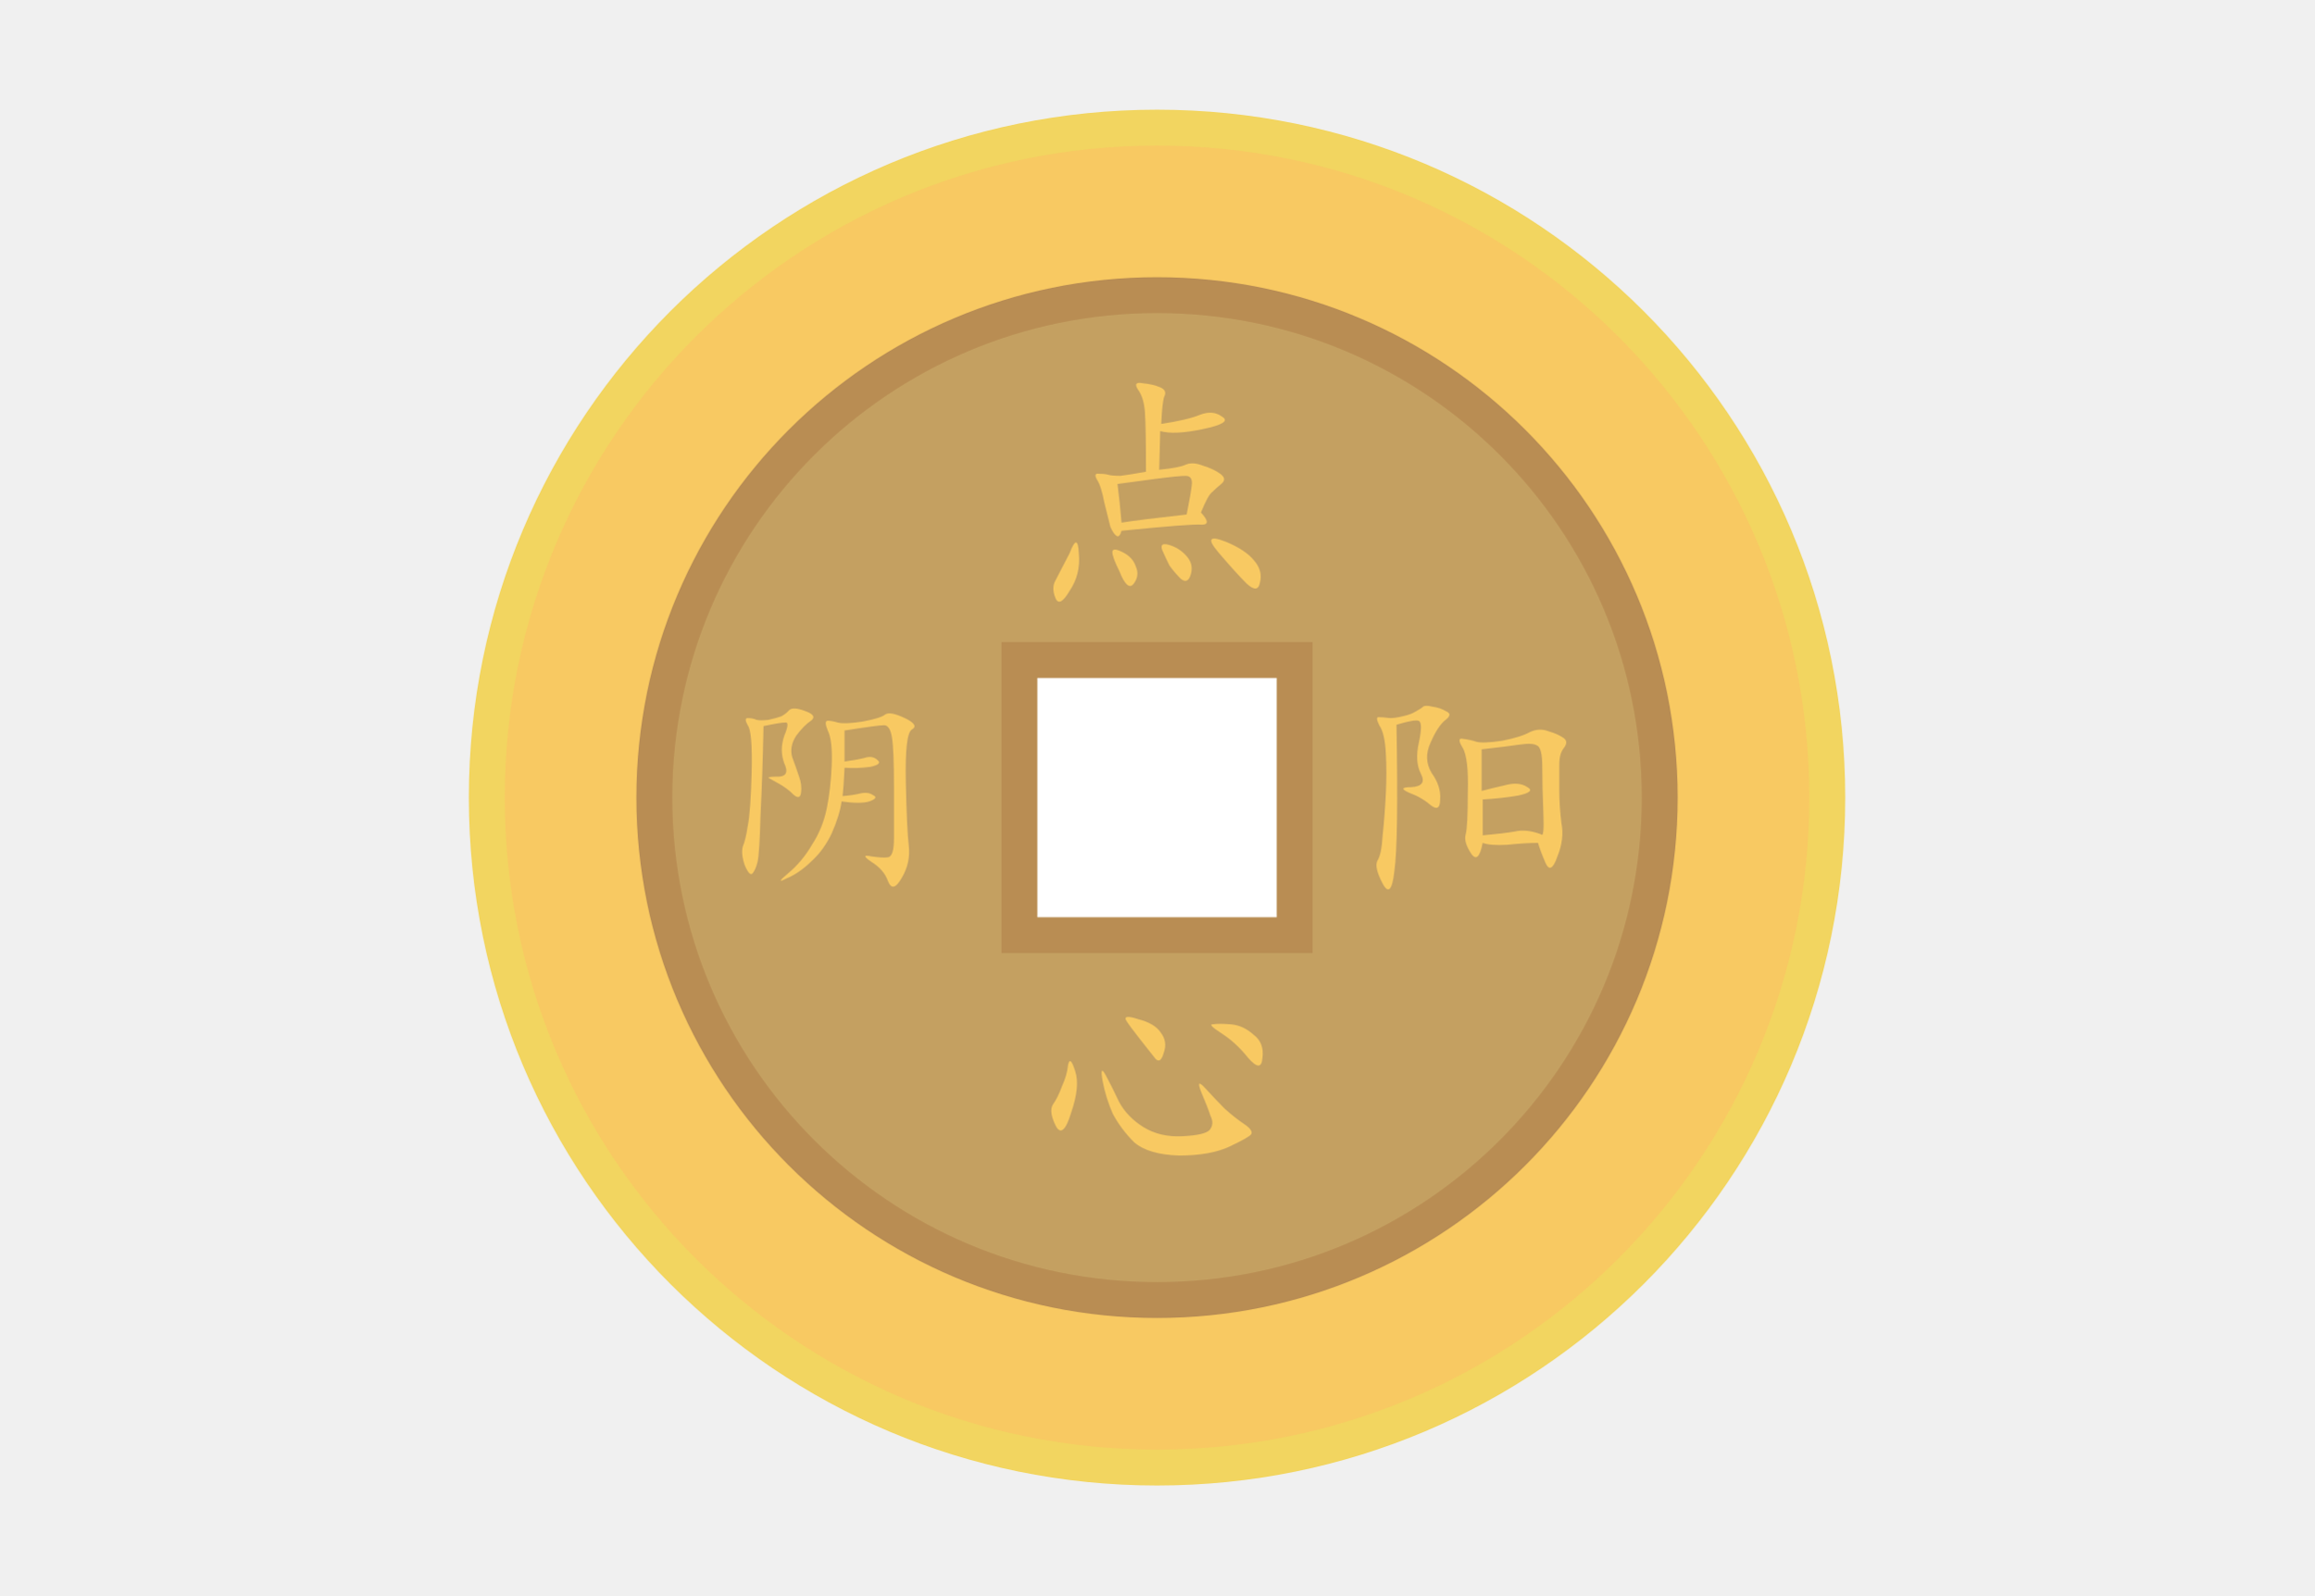
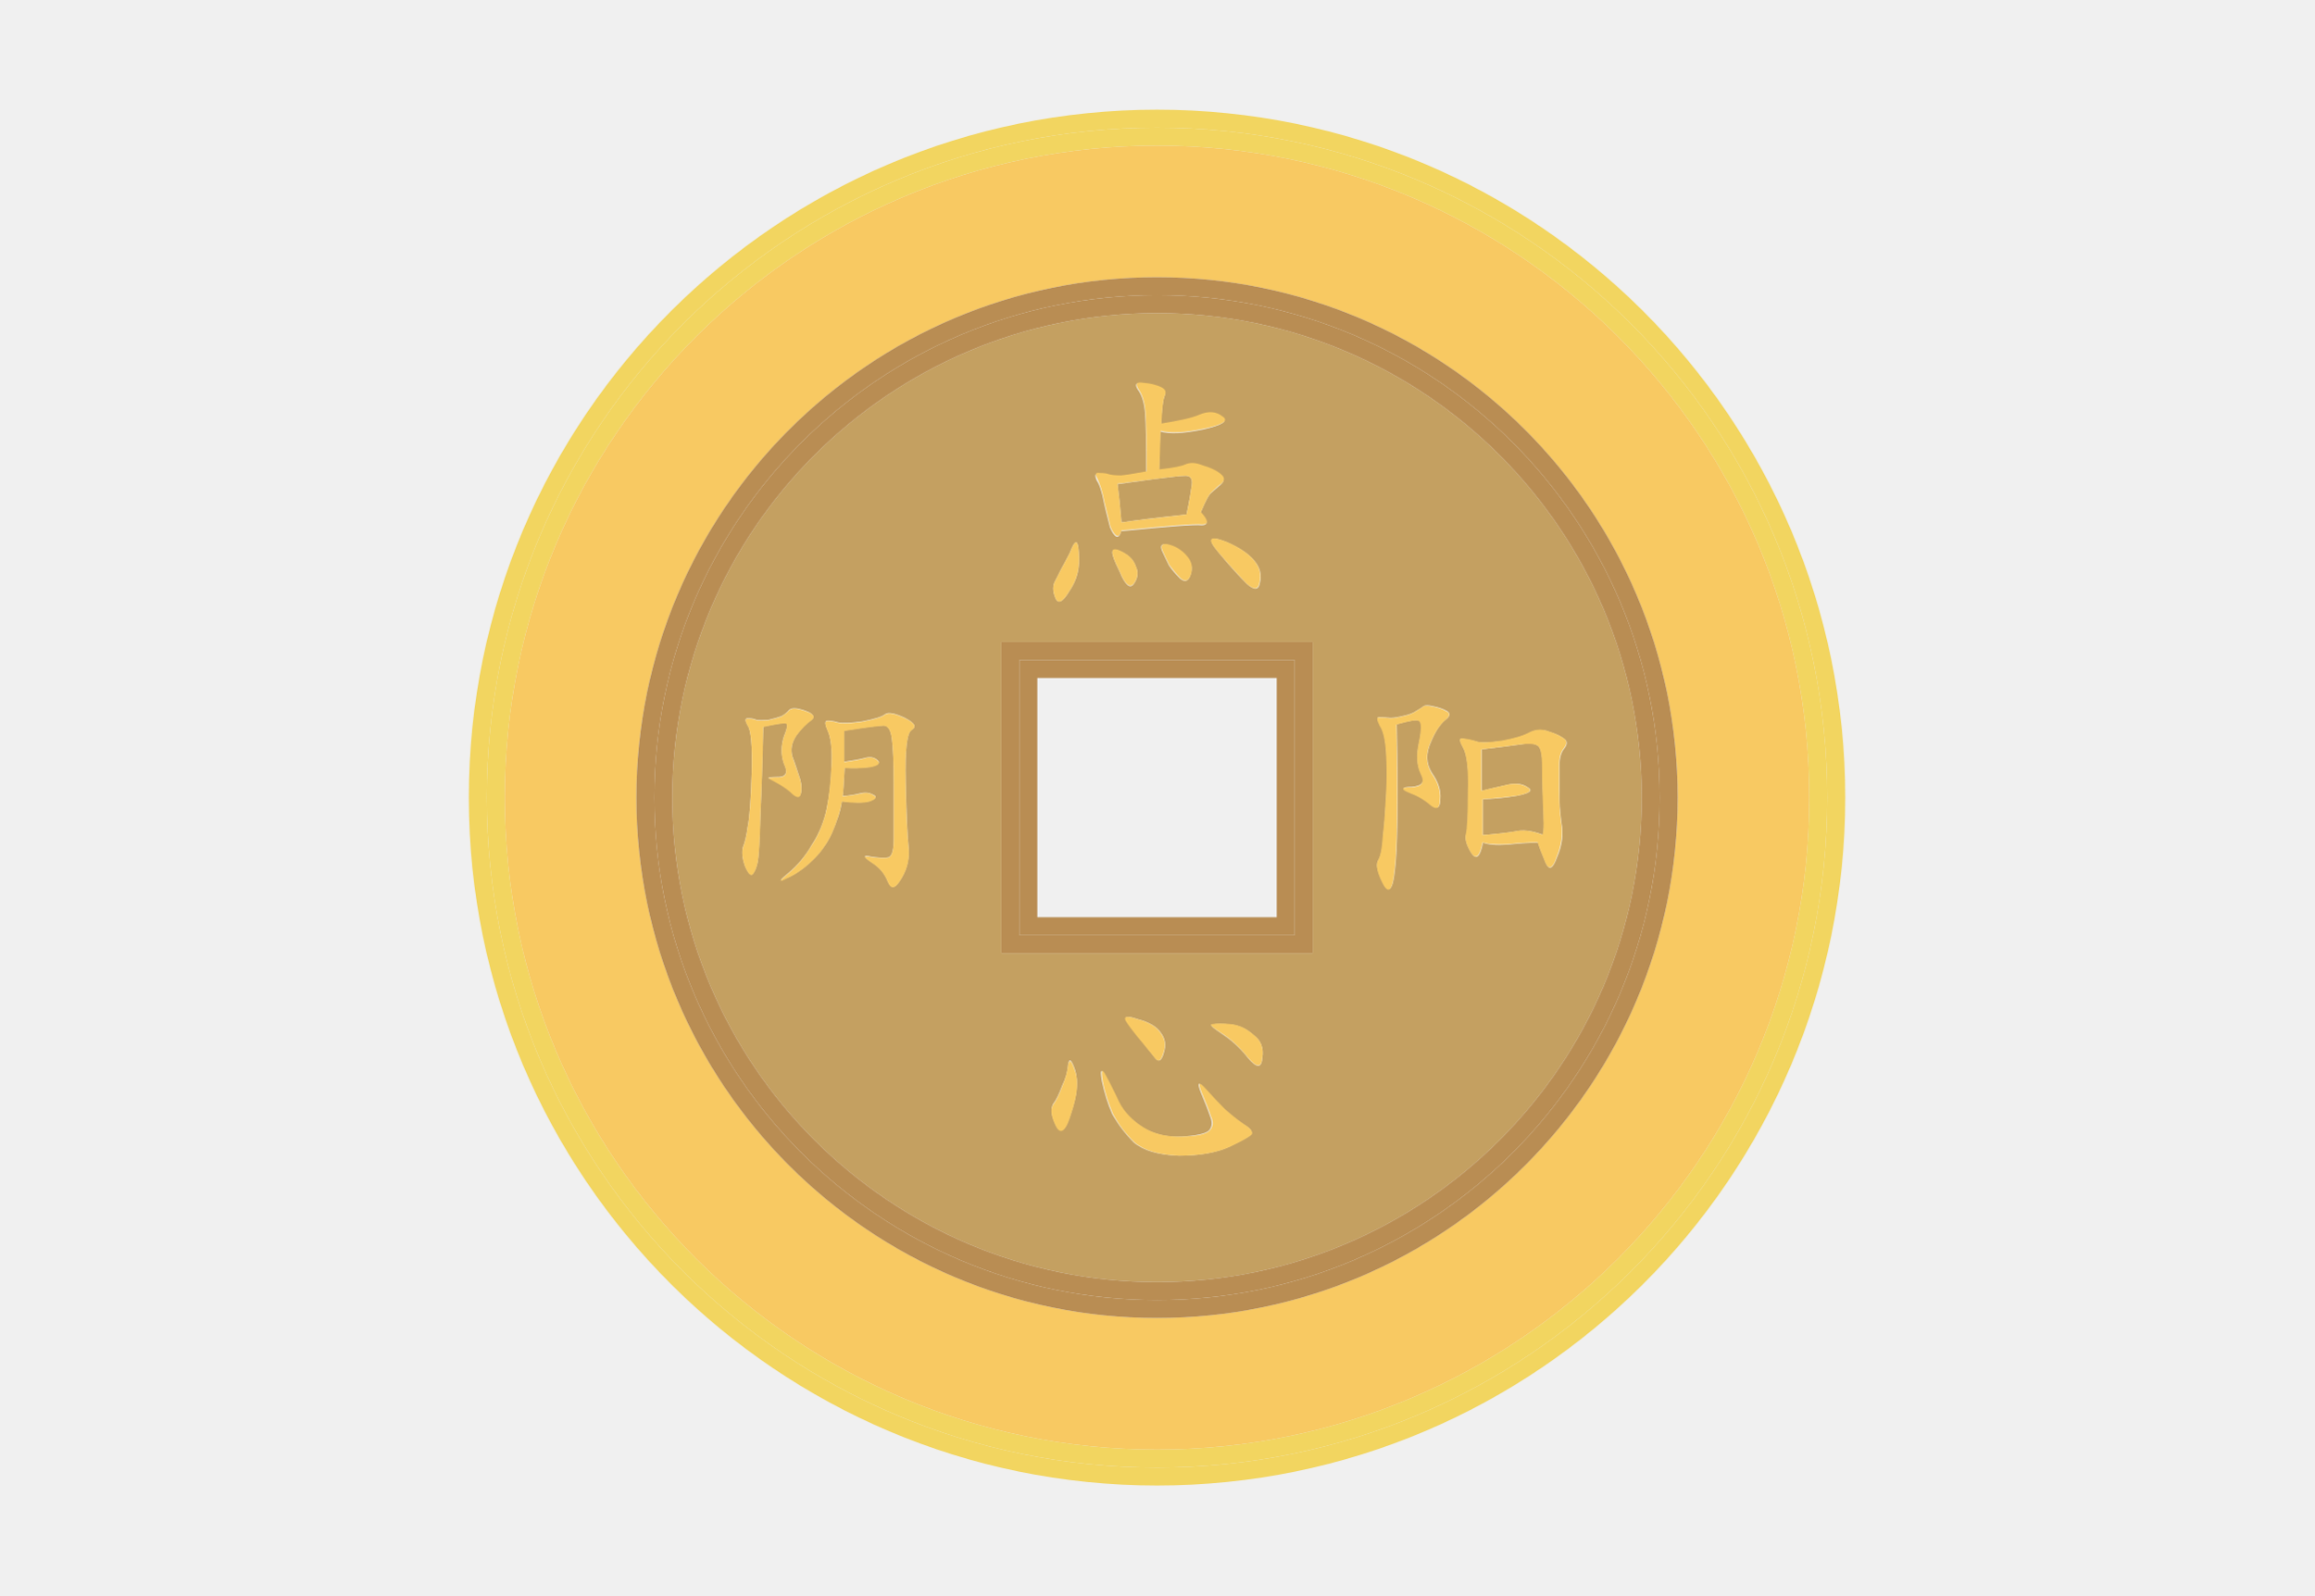
- <svg xmlns="http://www.w3.org/2000/svg" width="580" height="400">
-   <g stroke="null">
-     <rect x="-1" y="-1" width="582" height="402" opacity="0" id="canvas_background" fill="#ffffff" stroke="null" />
-     <g id="canvasGrid" display="none" stroke="null">
-       <rect id="svg_1" width="580" height="400" x="183" y="86" stroke-width="0" fill="url(#gridpattern)" stroke="null" />
-     </g>
-   </g>
-   <g stroke="null">
-     <g id="svg_143">
-       <ellipse fill="#f8c962" stroke-width="9" cx="290" cy="200" id="svg_2" rx="168" ry="168" stroke="#f2d560" />
-       <ellipse fill="#c4a061" stroke-width="9" cx="290" cy="200" id="svg_7" rx="126" ry="126" stroke="#b98d53" />
-       <rect fill="#ffffff" stroke-width="9" x="255.5" y="165.5" width="69" height="69" id="svg_11" stroke="#b98d53" />
-       <g id="svg_103">
-         <g transform="matrix(1.157405,0,0,1.157405,0,0) " id="svg_98">
-           <g font-style="normal" font-weight="normal" font-size="56.421px" font-family="KaiTi" text-anchor="start" fill="#000000" stroke-width="1.254px" id="svg_99">
-             <path stroke-width="1.254px" d="m251.47,91.848q5.73,-0.882 8.375,-1.984q2.865,-1.102 4.849,0.441q2.204,1.322 -4.187,2.645q-6.171,1.322 -9.257,0.441l-0.22,8.375q4.408,-0.441 5.73,-1.102q1.543,-0.661 3.747,0.22q2.204,0.661 3.747,1.763q1.543,1.102 0.22,2.204q-1.102,0.882 -1.984,1.763q-0.882,0.661 -2.424,4.408q2.424,2.645 0.22,2.645q-2.204,-0.22 -17.411,1.322q-0.441,1.543 -1.102,1.102q-0.661,-0.441 -1.322,-1.984q-0.441,-1.763 -1.322,-5.289q-0.661,-3.526 -1.543,-4.849q-0.882,-1.543 0.441,-1.322q1.322,0 1.984,0.22q0.882,0.22 2.645,0.22q1.763,-0.22 5.51,-0.882q0,-9.697 -0.22,-12.783q-0.22,-3.306 -1.543,-5.069q-1.102,-1.763 1.102,-1.322q2.204,0.22 3.747,0.882q1.543,0.661 0.882,1.984q-0.441,1.102 -0.661,5.951zm-9.036,16.75l0.441,4.628q4.187,-0.661 14.105,-1.763q0.882,-4.408 1.102,-6.391q0.22,-1.984 -1.322,-1.984q-1.543,0 -6.612,0.661l-8.155,1.102l0.441,3.747zm23.141,8.816q4.187,1.763 5.951,3.967q1.984,2.204 1.322,4.849q-0.441,2.424 -2.865,0.22q-2.424,-2.424 -6.171,-6.832q-3.747,-4.408 1.763,-2.204zm-33.941,2.424q1.763,-4.628 1.984,0q0.441,4.628 -1.984,8.155q-2.204,3.747 -3.086,1.543q-0.882,-2.204 0,-3.747q0.882,-1.763 3.086,-5.951zm25.345,0.661q1.543,1.763 0.882,3.967q-0.661,2.204 -2.204,0.882q-1.322,-1.322 -2.424,-2.865q-0.882,-1.763 -1.543,-3.306q-0.661,-1.763 1.543,-1.102q2.204,0.661 3.747,2.424zm-14.546,3.306q-1.543,-3.086 -1.543,-4.188q0,-1.102 2.204,0q2.204,1.102 2.865,3.086q0.882,1.984 -0.441,3.747q-1.322,1.763 -3.086,-2.645z" fill="#f8c962" id="svg_100" />
-           </g>
-         </g>
-       </g>
-       <g id="svg_116">
-         <g transform="matrix(1.157405,0,0,1.157405,0,0) " id="svg_111">
-           <g font-style="normal" font-weight="normal" font-size="56.421px" font-family="KaiTi" text-anchor="start" fill="#000000" stroke-width="1.254px" id="svg_112">
-             <path stroke-width="1.254px" d="m242.312,238.673q1.763,3.306 5.289,5.51q3.526,2.204 8.375,1.984q4.849,-0.22 5.951,-1.322q1.102,-1.322 0.22,-3.086q-0.661,-1.984 -1.984,-5.069q-1.322,-3.306 0.882,-0.882q2.204,2.424 4.187,4.408q2.204,1.984 4.187,3.306q1.984,1.322 1.543,2.204q-0.441,0.661 -4.628,2.645q-4.187,1.984 -11.02,1.984q-6.612,-0.22 -9.697,-2.865q-2.865,-2.865 -4.628,-6.171q-1.543,-3.526 -2.204,-7.053q-0.661,-3.747 0.661,-1.322q1.322,2.424 2.865,5.73zm-12.342,-3.306q1.102,-2.424 1.322,-4.628q0.441,-2.204 1.543,1.322q1.102,3.306 -0.882,9.036q-1.763,5.73 -3.306,2.865q-1.543,-3.086 -0.661,-4.628q1.102,-1.543 1.984,-3.967zm36.585,-13.444q2.645,0.22 4.849,2.204q2.424,1.763 1.984,5.069q-0.22,3.306 -3.086,0q-2.645,-3.306 -5.73,-5.289q-3.086,-1.984 -1.984,-1.984q1.322,-0.22 3.967,0zm-20.056,-1.102q3.526,0.882 4.849,2.865q1.543,1.984 0.661,4.408q-0.661,2.424 -1.763,1.322q-0.882,-1.102 -3.306,-4.188q-2.424,-3.086 -3.086,-4.187q-0.661,-1.322 2.645,-0.22z" fill="#f8c962" id="svg_113" />
-           </g>
-         </g>
-       </g>
-       <g stroke="null" id="svg_129">
-         <g stroke="null" transform="matrix(0.4189044,0,0,0.3760147,-469.7265,-291.6615) " id="svg_124">
-           <g font-style="normal" font-weight="normal" font-size="151.347px" font-family="KaiTi" text-anchor="start" fill="#000000" stroke-width="1px" id="svg_125">
-             <path stroke="null" d="m1626.625,1283.513q7.686,-1.182 11.824,-2.365q4.73,-1.774 7.686,1.182q3.547,2.956 -4.138,4.73q-7.686,1.182 -15.371,0.591q-0.591,13.598 -1.182,18.918q6.503,-0.591 10.642,-1.774q4.73,-1.182 7.686,1.182q3.547,1.774 -2.365,4.138q-5.321,1.774 -16.554,0q-1.182,9.459 -5.912,21.283q-4.73,11.233 -12.415,18.918q-7.094,7.686 -14.78,11.233q-7.094,4.138 1.182,-3.547q8.277,-7.686 14.189,-18.918q6.503,-11.233 8.868,-24.239q2.365,-13.006 2.956,-28.969q0.591,-16.554 -2.365,-23.057q-2.365,-6.503 0,-6.503q2.365,0 5.912,1.182q4.138,1.182 14.78,-0.591q11.233,-2.365 13.598,-4.73q2.956,-2.365 11.824,2.365q8.868,4.73 4.138,7.686q-4.138,2.956 -3.547,34.881q0.591,31.334 1.774,42.566q1.182,11.233 -4.138,21.283q-5.321,10.642 -8.277,2.365q-2.365,-7.686 -10.05,-13.006q-7.094,-5.321 0,-3.547q7.094,1.182 10.05,0.591q3.547,-0.591 3.547,-12.415l0,-35.472q0,-23.648 -1.182,-31.925q-1.182,-8.277 -4.73,-8.277q-3.547,0 -23.648,3.547l0,20.692zm-48.478,-23.648q-0.591,33.107 -1.774,59.12q-0.591,25.422 -1.774,31.334q-1.182,5.321 -2.956,7.686q-1.774,2.365 -4.73,-5.321q-2.365,-7.686 -1.182,-12.415q1.774,-4.73 2.956,-13.598q1.774,-9.459 2.365,-36.063q0.591,-27.195 -2.365,-31.334q-2.365,-4.73 0,-4.73q2.956,0 5.321,1.182q2.365,0.591 7.094,0q4.73,-1.182 7.686,-2.365q2.956,-1.774 4.73,-4.138q2.365,-2.365 9.459,0.591q7.686,2.956 3.547,6.503q-4.138,2.956 -8.868,10.05q-4.138,7.094 -2.365,14.189q2.365,7.094 4.138,13.006q1.774,5.321 1.182,10.642q-0.591,5.321 -4.73,1.182q-3.547,-4.138 -9.459,-7.686q-5.912,-3.547 -5.321,-3.547q0.591,-0.591 6.503,-0.591q6.503,-0.591 2.956,-8.868q-2.956,-8.868 0,-18.327q3.547,-9.459 0.591,-8.868q-2.956,0 -13.006,2.365z" fill="#f8c962" id="svg_126" />
-           </g>
-         </g>
-       </g>
-       <g stroke="null" id="svg_142">
-         <g stroke="null" transform="matrix(0.451168,0,0,0.4010541,-527.2795,-296.5364) " id="svg_137">
-           <g font-style="normal" font-weight="normal" font-size="151.347px" font-family="KaiTi" text-anchor="start" fill="#000000" stroke-width="1px" id="svg_138">
-             <path stroke="null" d="m2023.136,1266.412q-7.094,0 -17.145,1.182q-9.459,0.591 -13.598,-1.182q-2.365,13.598 -6.503,6.503q-4.138,-7.094 -2.956,-11.824q1.182,-4.73 1.182,-26.013q0.591,-21.874 -2.956,-28.378q-3.547,-6.503 0.591,-5.321q4.138,0.591 7.094,1.774q3.547,1.182 14.189,-0.591q10.642,-2.365 15.371,-5.321q5.321,-2.956 10.642,-0.591q5.321,1.774 8.277,4.138q2.956,2.365 0,6.503q-2.365,3.547 -2.365,10.05l0,15.962q0,10.05 1.182,20.692q1.774,10.05 -2.365,21.283q-3.547,11.233 -6.503,3.547q-2.956,-7.686 -4.138,-12.415zm-30.742,-4.73q11.824,-1.182 17.736,-2.365q6.503,-1.774 14.78,1.774q1.774,2.365 1.182,-13.598q-0.591,-15.962 -0.591,-28.378q0,-12.415 -2.956,-13.598q-2.365,-1.774 -9.459,-0.591q-7.094,1.182 -21.283,2.956l0,26.013q5.912,-1.774 13.006,-3.547q7.686,-2.365 12.415,1.182q4.73,2.956 -5.321,5.321q-9.459,1.774 -19.51,2.365l0,22.466zm-47.887,-69.17q1.182,73.309 -1.182,91.636q-1.774,17.736 -6.503,7.686q-4.73,-10.05 -2.956,-14.189q2.365,-4.138 2.956,-15.962q1.182,-12.415 1.774,-26.013q0.591,-13.598 0,-25.422q-0.591,-12.415 -3.547,-17.145q-2.365,-5.321 -0.591,-5.321q2.365,0 6.503,0.591q2.956,0 7.094,-1.182q4.73,-1.182 7.094,-2.956q2.956,-1.774 4.138,-2.956q1.182,-1.182 5.321,0q4.138,0.591 7.686,2.956q3.547,1.774 -0.591,5.321q-4.138,3.547 -8.277,14.189q-4.138,10.05 0.591,18.918q5.321,8.277 4.73,16.554q0,8.277 -5.321,3.547q-4.73,-4.73 -11.824,-7.686q-7.094,-3.547 1.182,-3.547q8.868,-0.591 5.321,-8.277q-3.547,-7.686 -1.182,-19.51q2.365,-12.415 0,-13.598q-1.774,-1.182 -12.415,2.365z" fill="#f8c962" id="svg_139" />
-           </g>
-         </g>
-       </g>
-     </g>
+ <svg xmlns="http://www.w3.org/2000/svg" version="1.1" id="Layer_1" x="0px" y="0px" viewBox="0 0 580 400" style="enable-background:new 0 0 580 400;" xml:space="preserve">
+   <style type="text/css">
+ 	.st0{fill:#F8C962;}
+ 	.st1{fill:#F2D560;}
+ 	.st2{fill:#C4A061;}
+ 	.st3{fill:#B98D53;}
+ </style>
+   <g>
+     <path class="st0" d="M290,36.5c-90.2,0-163.5,73.3-163.5,163.5S199.8,363.5,290,363.5S453.5,290.2,453.5,200S380.2,36.5,290,36.5z    M290,330.5c-72,0-130.5-58.5-130.5-130.5S218,69.5,290,69.5S420.5,128,420.5,200S362,330.5,290,330.5z" />
+     <path class="st1" d="M290,27.5c-95.1,0-172.5,77.4-172.5,172.5c0,95.1,77.4,172.5,172.5,172.5c95.1,0,172.5-77.4,172.5-172.5   C462.5,104.9,385.1,27.5,290,27.5z M290,368c-92.8,0-168-75.2-168-168S197.2,32,290,32s168,75.2,168,168S382.8,368,290,368z" />
+     <path class="st1" d="M290,32c-92.8,0-168,75.2-168,168s75.2,168,168,168s168-75.2,168-168S382.8,32,290,32z M290,363.5   c-90.2,0-163.5-73.3-163.5-163.5S199.8,36.5,290,36.5S453.5,109.8,453.5,200S380.2,363.5,290,363.5z" />
+     <path class="st2" d="M290,78.5c-67,0-121.5,54.5-121.5,121.5S223,321.5,290,321.5S411.5,267,411.5,200S357,78.5,290,78.5z    M314.3,140.5c1.5,1.7,2,3.6,1.5,5.6c-0.3,1.9-1.4,2-3.3,0.3c-1.9-1.9-4.3-4.5-7.1-7.9c-2.9-3.4-2.2-4.3,2-2.6   C310.6,137.3,312.9,138.8,314.3,140.5z M275.5,118.8c1,0,1.8,0.1,2.3,0.3c0.7,0.2,1.7,0.3,3.1,0.3c1.4-0.2,3.5-0.5,6.4-1   c0-7.5-0.1-12.4-0.3-14.8c-0.2-2.6-0.8-4.5-1.8-5.9c-0.9-1.4-0.4-1.9,1.3-1.5c1.7,0.2,3.1,0.5,4.3,1c1.2,0.5,1.5,1.3,1,2.3   c-0.3,0.9-0.6,3.1-0.8,6.9c4.4-0.7,7.7-1.4,9.7-2.3c2.2-0.9,4.1-0.7,5.6,0.5c1.7,1,0.1,2-4.8,3.1c-4.8,1-8.3,1.2-10.7,0.5l-0.3,9.7   c3.4-0.3,5.6-0.8,6.6-1.3c1.2-0.5,2.6-0.4,4.3,0.3c1.7,0.5,3.1,1.2,4.3,2c1.2,0.9,1.3,1.7,0.3,2.6c-0.9,0.7-1.6,1.4-2.3,2   c-0.7,0.5-1.6,2.2-2.8,5.1c1.9,2,2,3.1,0.3,3.1c-1.7-0.2-8.4,0.3-20.2,1.5c-0.3,1.2-0.8,1.6-1.3,1.3s-1-1.1-1.5-2.3   c-0.3-1.4-0.9-3.4-1.5-6.1c-0.5-2.7-1.1-4.6-1.8-5.6C274.3,119.1,274.5,118.6,275.5,118.8z M298.4,144.1c-0.5,1.7-1.4,2-2.6,1   c-1-1-2-2.1-2.8-3.3c-0.7-1.4-1.3-2.6-1.8-3.8c-0.5-1.4,0.1-1.8,1.8-1.3s3.1,1.4,4.3,2.8C298.6,140.8,299,142.4,298.4,144.1z    M284.2,146.4c-1,1.4-2.2,0.3-3.6-3.1c-1.2-2.4-1.8-4-1.8-4.8s0.9-0.9,2.6,0c1.7,0.9,2.8,2,3.3,3.6   C285.4,143.5,285.2,145,284.2,146.4z M264.5,145.6c0.7-1.4,1.9-3.7,3.6-6.9c1.4-3.6,2.1-3.6,2.3,0c0.3,3.6-0.4,6.7-2.3,9.4   c-1.7,2.9-2.9,3.5-3.6,1.8S263.8,146.8,264.5,145.6z M192.6,195c0.2-0.1,1.1-0.2,2.7-0.2c1.8-0.1,2.2-1.3,1.2-3.3   c-0.8-2.2-0.8-4.5,0-6.9c1-2.4,1.1-3.5,0.2-3.3c-0.8,0-2.6,0.3-5.4,0.9v0c-0.2,8.3-0.4,15.7-0.7,22.2c-0.2,6.4-0.4,10.3-0.7,11.8   c-0.3,1.3-0.7,2.3-1.2,2.9c-0.5,0.6-1.2-0.1-2-2c-0.7-1.9-0.8-3.5-0.5-4.7c0.5-1.2,0.9-2.9,1.2-5.1c0.5-2.4,0.8-6.9,1-13.6   c0.2-6.8-0.2-10.7-1-11.8c-0.7-1.2-0.7-1.8,0-1.8c0.8,0,1.6,0.1,2.2,0.4c0.7,0.1,1.7,0.1,3,0c1.3-0.3,2.4-0.6,3.2-0.9   c0.8-0.4,1.5-1,2-1.6c0.7-0.6,2-0.5,4,0.2c2.1,0.7,2.6,1.6,1.5,2.4c-1.2,0.7-2.4,2-3.7,3.8c-1.2,1.8-1.5,3.6-1,5.3   c0.7,1.8,1.2,3.4,1.7,4.9c0.5,1.3,0.7,2.7,0.5,4s-0.8,1.5-2,0.4c-1-1-2.3-2-4-2.9C193.2,195.4,192.4,195,192.6,195z M228.5,183   c-1.2,0.7-1.7,5.1-1.5,13.1c0.2,7.9,0.4,13.2,0.7,16c0.3,2.8-0.2,5.5-1.7,8c-1.5,2.7-2.6,3-3.5,0.9c-0.7-1.9-2.1-3.6-4.2-4.9   c-2-1.3-2-1.8,0-1.3c2,0.3,3.4,0.4,4.2,0.2c1-0.1,1.5-1.7,1.5-4.7V197c0-5.9-0.2-9.9-0.5-12s-1-3.1-2-3.1s-4.3,0.4-9.9,1.3v7.8l0,0   c2.1-0.3,3.8-0.6,5-0.9c1.3-0.4,2.4-0.3,3.2,0.4c1,0.7,0.4,1.3-1.7,1.8c-2.1,0.3-4.3,0.4-6.4,0.2c-0.2,3.4-0.3,5.8-0.5,7.1   c1.8-0.1,3.3-0.4,4.5-0.7c1.3-0.3,2.4-0.1,3.2,0.4c1,0.4,0.7,1-1,1.6c-1.5,0.4-3.8,0.4-6.9,0c-0.3,2.4-1.2,5-2.5,8   c-1.3,2.8-3.1,5.2-5.2,7.1c-2,1.9-4,3.3-6.2,4.2c-2,1-1.8,0.6,0.5-1.3c2.3-1.9,4.3-4.3,5.9-7.1c1.8-2.8,3.1-5.9,3.7-9.1   c0.7-3.3,1.1-6.9,1.2-10.9c0.2-4.1-0.2-7-1-8.7c-0.7-1.6-0.7-2.4,0-2.4c0.7,0,1.5,0.1,2.5,0.4c1.2,0.3,3.2,0.2,6.2-0.2   c3.1-0.6,5-1.2,5.7-1.8c0.8-0.6,2.5-0.3,5,0.9C229.3,181.3,229.8,182.2,228.5,183z M268.5,279c-1.4,4.4-2.6,5.5-3.8,3.3   c-1.2-2.4-1.4-4.2-0.8-5.4c0.9-1.2,1.6-2.7,2.3-4.6c0.9-1.9,1.4-3.7,1.5-5.4c0.3-1.7,0.9-1.2,1.8,1.5   C270.3,271.1,270,274.6,268.5,279z M313.6,284.4c-0.3,0.5-2.1,1.5-5.4,3.1c-3.2,1.5-7.5,2.3-12.8,2.3c-5.1-0.2-8.8-1.3-11.2-3.3   c-2.2-2.2-4-4.6-5.4-7.1c-1.2-2.7-2-5.4-2.6-8.2c-0.5-2.9-0.3-3.4,0.8-1.5c1,1.9,2.1,4.1,3.3,6.6h0c1.4,2.6,3.4,4.7,6.1,6.4   c2.7,1.7,6,2.5,9.7,2.3s6-0.7,6.9-1.5c0.9-1,0.9-2.2,0.3-3.6c-0.5-1.5-1.3-3.5-2.3-5.9c-1-2.6-0.7-2.9,1-1c1.7,1.9,3.3,3.6,4.8,5.1   c1.7,1.5,3.3,2.8,4.8,3.8C313.4,282.9,314,283.7,313.6,284.4z M285.3,255.6c2.7,0.7,4.6,1.8,5.6,3.3c1.2,1.5,1.4,3.2,0.8,5.1   c-0.5,1.9-1.2,2.4-2,1.5c-0.7-0.9-2-2.5-3.8-4.8c-1.9-2.4-3.1-4-3.6-4.8C281.7,254.8,282.7,254.7,285.3,255.6z M316.4,265.3   c-0.2,2.6-1.4,2.6-3.6,0c-2-2.6-4.3-4.6-6.6-6.1s-3.1-2.3-2.3-2.3c1-0.2,2.6-0.2,4.6,0c2,0.2,3.9,1,5.6,2.6   C316,260.8,316.8,262.7,316.4,265.3z M329,239h-78v-78h78V239z M362.3,180.5c-1.2,0.9-2.5,2.8-3.7,5.7c-1.2,2.7-1.2,5.2,0.3,7.6   c1.6,2.2,2.3,4.4,2.1,6.6c0,2.2-0.8,2.7-2.4,1.4c-1.4-1.3-3.2-2.3-5.3-3.1c-2.1-0.9-2-1.4,0.5-1.4c2.7-0.2,3.5-1.3,2.4-3.3   c-1.1-2.1-1.2-4.7-0.5-7.8c0.7-3.3,0.7-5.1,0-5.5c-0.5-0.3-2.4,0-5.6,0.9l0,0c0.4,19.6,0.2,31.9-0.5,36.8c-0.5,4.7-1.5,5.8-2.9,3.1   c-1.4-2.7-1.9-4.6-1.3-5.7c0.7-1.1,1.2-3.2,1.3-6.4c0.4-3.3,0.6-6.8,0.8-10.4s0.2-7,0-10.2c-0.2-3.3-0.7-5.6-1.6-6.9   c-0.7-1.4-0.8-2.1-0.3-2.1c0.7,0,1.7,0.1,2.9,0.2c0.9,0,2-0.2,3.2-0.5c1.4-0.3,2.5-0.7,3.2-1.2c0.9-0.5,1.5-0.9,1.9-1.2   c0.4-0.3,1.2-0.3,2.4,0c1.2,0.2,2.4,0.6,3.5,1.2C363.6,178.9,363.5,179.6,362.3,180.5z M391.4,206.4c0.5,2.7,0.2,5.5-1.1,8.5   c-1.1,3-2,3.5-2.9,1.4c-0.9-2.1-1.5-3.7-1.9-5v0c-2.1,0-4.7,0.2-7.7,0.5c-2.8,0.2-4.9,0-6.1-0.5c-0.7,3.6-1.7,4.5-2.9,2.6   s-1.7-3.5-1.3-4.7s0.5-4.7,0.5-10.4c0.2-5.8-0.3-9.6-1.3-11.4s-1-2.5,0.3-2.1c1.2,0.2,2.3,0.4,3.2,0.7c1.1,0.3,3.2,0.2,6.4-0.2   c3.2-0.6,5.5-1.3,6.9-2.1c1.6-0.8,3.2-0.9,4.8-0.2c1.6,0.5,2.8,1,3.7,1.7c0.9,0.6,0.9,1.5,0,2.6c-0.7,0.9-1.1,2.3-1.1,4v6.4   C390.8,200.8,391,203.5,391.4,206.4z" />
+     <path class="st2" d="M281.1,131c3.2-0.5,8.7-1.2,16.3-2c0.7-3.4,1.1-5.9,1.3-7.4c0.2-1.5-0.3-2.3-1.5-2.3c-1.2,0-3.7,0.3-7.7,0.8   l-9.4,1.3l0.5,4.3L281.1,131z" />
+     <path class="st2" d="M386.6,192.4c0-3.3-0.4-5.1-1.3-5.5c-0.7-0.5-2.1-0.6-4.3-0.2c-2.1,0.3-5.3,0.7-9.6,1.2v10.4   c1.8-0.5,3.7-0.9,5.9-1.4c2.3-0.6,4.2-0.5,5.6,0.5c1.4,0.8,0.6,1.5-2.4,2.1c-2.8,0.5-5.8,0.8-8.8,0.9v9l0,0c3.6-0.3,6.2-0.6,8-0.9   c2-0.5,4.2-0.2,6.7,0.7c0.5,0.6,0.7-1.2,0.5-5.5C386.7,199.5,386.6,195.7,386.6,192.4z" />
+     <path class="st3" d="M290,69.5c-72,0-130.5,58.5-130.5,130.5S218,330.5,290,330.5S420.5,272,420.5,200S362,69.5,290,69.5z M290,326   c-69.6,0-126-56.4-126-126S220.4,74,290,74s126,56.4,126,126S359.6,326,290,326z" />
+     <path class="st3" d="M290,74c-69.6,0-126,56.4-126,126s56.4,126,126,126s126-56.4,126-126S359.6,74,290,74z M290,321.5   c-67,0-121.5-54.5-121.5-121.5S223,78.5,290,78.5S411.5,133,411.5,200S357,321.5,290,321.5z" />
+     <path class="st3" d="M251,239h78v-78h-78V239z M255.5,165.5h69v69h-69V165.5z" />
+     <path class="st3" d="M324.5,165.5h-69v69h69V165.5z M320,230h-60v-60h60V230z" />
+     <path class="st0" d="M291.3,137.9c0.5,1.2,1.1,2.5,1.8,3.8c0.9,1.2,1.8,2.3,2.8,3.3c1.2,1,2,0.7,2.6-1c0.5-1.7,0.2-3.2-1-4.6   c-1.2-1.4-2.6-2.3-4.3-2.8S290.8,136.6,291.3,137.9z" />
+     <path class="st0" d="M281.4,138.4c-1.7-0.9-2.6-0.9-2.6,0s0.6,2.5,1.8,4.8c1.4,3.4,2.6,4.4,3.6,3.1c1-1.4,1.2-2.8,0.5-4.3   C284.2,140.5,283.1,139.3,281.4,138.4z" />
+     <path class="st0" d="M276.8,125.9c0.7,2.7,1.2,4.8,1.5,6.1c0.5,1.2,1,2,1.5,2.3s0.9-0.1,1.3-1.3c11.7-1.2,18.5-1.7,20.2-1.5   c1.7,0,1.6-1-0.3-3.1c1.2-2.9,2.1-4.6,2.8-5.1c0.7-0.7,1.4-1.4,2.3-2c1-0.9,0.9-1.7-0.3-2.6c-1.2-0.9-2.6-1.5-4.3-2   c-1.7-0.7-3.1-0.8-4.3-0.3c-1,0.5-3.2,0.9-6.6,1.3l0.3-9.7c2.4,0.7,6,0.5,10.7-0.5c4.9-1,6.5-2,4.8-3.1c-1.5-1.2-3.4-1.4-5.6-0.5   c-2,0.9-5.3,1.6-9.7,2.3c0.2-3.7,0.4-6,0.8-6.9c0.5-1,0.2-1.8-1-2.3c-1.2-0.5-2.6-0.9-4.3-1c-1.7-0.3-2.1,0.2-1.3,1.5   c1,1.4,1.6,3.3,1.8,5.9c0.2,2.4,0.3,7.3,0.3,14.8c-2.9,0.5-5,0.9-6.4,1c-1.4,0-2.4-0.1-3.1-0.3c-0.5-0.2-1.3-0.3-2.3-0.3   c-1-0.2-1.2,0.3-0.5,1.5C275.7,121.4,276.3,123.2,276.8,125.9z M289.5,120.1c3.9-0.5,6.5-0.8,7.7-0.8c1.2,0,1.7,0.8,1.5,2.3   c-0.2,1.5-0.6,4-1.3,7.4c-7.7,0.9-13.1,1.5-16.3,2l-0.5-5.4l-0.5-4.3L289.5,120.1z" />
+     <path class="st0" d="M268.1,148.1c1.9-2.7,2.6-5.9,2.3-9.4c-0.2-3.6-0.9-3.6-2.3,0c-1.7,3.2-2.9,5.5-3.6,6.9   c-0.7,1.2-0.7,2.6,0,4.3S266.4,151,268.1,148.1z" />
+     <path class="st0" d="M305.3,138.4c2.9,3.4,5.3,6,7.1,7.9c1.9,1.7,3,1.6,3.3-0.3c0.5-2,0-3.9-1.5-5.6c-1.4-1.7-3.7-3.2-6.9-4.6   C303.1,134.2,302.4,135,305.3,138.4z" />
+     <path class="st0" d="M314.1,259.4c-1.7-1.5-3.6-2.4-5.6-2.6c-2-0.2-3.6-0.2-4.6,0c-0.9,0-0.1,0.8,2.3,2.3s4.6,3.6,6.6,6.1   c2.2,2.6,3.4,2.6,3.6,0C316.8,262.7,316,260.8,314.1,259.4z" />
+     <path class="st0" d="M267.7,267.1c-0.2,1.7-0.7,3.5-1.5,5.4c-0.7,1.9-1.4,3.4-2.3,4.6c-0.7,1.2-0.4,3,0.8,5.4   c1.2,2.2,2.5,1.1,3.8-3.3c1.5-4.4,1.9-7.9,1-10.5C268.6,265.9,268,265.4,267.7,267.1z" />
+     <path class="st0" d="M289.6,265.5c0.9,0.9,1.5,0.3,2-1.5c0.7-1.9,0.4-3.6-0.8-5.1c-1-1.5-2.9-2.6-5.6-3.3c-2.6-0.9-3.6-0.8-3.1,0.3   c0.5,0.9,1.7,2.5,3.6,4.8C287.7,263.1,289,264.7,289.6,265.5z" />
+     <path class="st0" d="M311.8,281.9c-1.5-1-3.1-2.3-4.8-3.8c-1.5-1.5-3.1-3.2-4.8-5.1c-1.7-1.9-2-1.5-1,1c1,2.4,1.8,4.3,2.3,5.9   c0.7,1.4,0.6,2.6-0.3,3.6c-0.9,0.9-3.1,1.4-6.9,1.5s-7-0.6-9.7-2.3c-2.7-1.7-4.8-3.8-6.1-6.4h0c-1.2-2.6-2.3-4.8-3.3-6.6   c-1-1.9-1.3-1.4-0.8,1.5c0.5,2.7,1.4,5.4,2.6,8.2c1.4,2.6,3.1,4.9,5.4,7.1c2.4,2,6.1,3.1,11.2,3.3c5.3,0,9.5-0.8,12.8-2.3   c3.2-1.5,5-2.6,5.4-3.1C314,283.7,313.4,282.9,311.8,281.9z" />
+     <path class="st0" d="M200.8,198.7c0.2-1.3,0-2.7-0.5-4c-0.5-1.5-1.1-3.1-1.7-4.9c-0.5-1.8-0.2-3.6,1-5.3c1.3-1.8,2.6-3,3.7-3.8   c1.2-0.9,0.7-1.7-1.5-2.4c-2-0.7-3.3-0.8-4-0.2c-0.5,0.6-1.2,1.1-2,1.6c-0.8,0.3-1.9,0.6-3.2,0.9c-1.3,0.1-2.3,0.1-3,0   c-0.7-0.3-1.4-0.4-2.2-0.4c-0.7,0-0.7,0.6,0,1.8c0.8,1,1.2,5,1,11.8c-0.2,6.7-0.5,11.2-1,13.6c-0.3,2.2-0.7,3.9-1.2,5.1   c-0.3,1.2-0.2,2.7,0.5,4.7c0.8,1.9,1.5,2.6,2,2c0.5-0.6,0.9-1.6,1.2-2.9c0.3-1.5,0.6-5.4,0.7-11.8c0.3-6.5,0.6-13.9,0.7-22.2v0   c2.8-0.6,4.6-0.9,5.4-0.9c0.8-0.1,0.7,1-0.2,3.3c-0.8,2.4-0.8,4.7,0,6.9c1,2.1,0.6,3.2-1.2,3.3c-1.7,0-2.6,0.1-2.7,0.2   c-0.2,0,0.6,0.4,2.2,1.3c1.7,0.9,3,1.9,4,2.9C200,200.2,200.6,200.1,200.8,198.7z" />
+     <path class="st0" d="M226.8,180.1c-2.5-1.2-4.1-1.5-5-0.9c-0.7,0.6-2.6,1.2-5.7,1.8c-3,0.4-5,0.5-6.2,0.2c-1-0.3-1.8-0.4-2.5-0.4   c-0.7,0-0.7,0.8,0,2.4c0.8,1.6,1.2,4.5,1,8.7c-0.2,4-0.6,7.6-1.2,10.9c-0.7,3.3-1.9,6.3-3.7,9.1c-1.7,2.8-3.6,5.2-5.9,7.1   c-2.3,1.9-2.5,2.4-0.5,1.3c2.1-0.9,4.2-2.3,6.2-4.2c2.1-1.9,3.9-4.3,5.2-7.1c1.3-3,2.1-5.6,2.5-8c3.1,0.4,5.4,0.4,6.9,0   c1.7-0.6,2-1.1,1-1.6c-0.8-0.6-1.9-0.7-3.2-0.4c-1.2,0.3-2.6,0.5-4.5,0.7c0.2-1.3,0.3-3.7,0.5-7.1c2.1,0.1,4.3,0.1,6.4-0.2   c2.1-0.4,2.7-1,1.7-1.8c-0.8-0.7-1.9-0.9-3.2-0.4c-1.2,0.3-2.8,0.6-5,0.9l0,0v-7.8c5.6-0.9,8.9-1.3,9.9-1.3s1.7,1,2,3.1   s0.5,6.1,0.5,12v13.3c0,3-0.5,4.5-1.5,4.7c-0.8,0.1-2.2,0.1-4.2-0.2c-2-0.4-2,0,0,1.3c2.1,1.3,3.5,3,4.2,4.9c0.8,2.1,2,1.8,3.5-0.9   c1.5-2.5,2.1-5.2,1.7-8c-0.3-2.8-0.6-8.2-0.7-16c-0.2-8,0.3-12.4,1.5-13.1C229.8,182.2,229.3,181.3,226.8,180.1z" />
+     <path class="st0" d="M391.9,187.7c0.9-1.1,0.9-2,0-2.6c-0.9-0.6-2.1-1.2-3.7-1.7c-1.6-0.6-3.2-0.6-4.8,0.2   c-1.4,0.8-3.7,1.5-6.9,2.1c-3.2,0.5-5.3,0.6-6.4,0.2c-0.9-0.3-2-0.6-3.2-0.7c-1.2-0.3-1.3,0.4-0.3,2.1s1.5,5.5,1.3,11.4   c0,5.7-0.2,9.2-0.5,10.4s0.1,2.8,1.3,4.7s2.2,1,2.9-2.6c1.2,0.5,3.3,0.6,6.1,0.5c3-0.3,5.6-0.5,7.7-0.5v0c0.4,1.3,1,2.9,1.9,5   c0.9,2.1,1.9,1.6,2.9-1.4c1.2-3,1.6-5.8,1.1-8.5c-0.4-2.8-0.5-5.6-0.5-8.3v-6.4C390.8,189.9,391.2,188.6,391.9,187.7z M386.3,209.2   c-2.5-0.9-4.7-1.2-6.7-0.7c-1.8,0.3-4.4,0.6-8,0.9l0,0v-9c3-0.2,6-0.5,8.8-0.9c3-0.6,3.8-1.3,2.4-2.1c-1.4-0.9-3.3-1.1-5.6-0.5   c-2.1,0.5-4.1,0.9-5.9,1.4v-10.4c4.3-0.5,7.5-0.9,9.6-1.2c2.1-0.3,3.6-0.2,4.3,0.2c0.9,0.3,1.3,2.1,1.3,5.5c0,3.3,0.1,7.1,0.3,11.4   C387,208,386.8,209.9,386.3,209.2z" />
+     <path class="st0" d="M362.6,178.4c-1.1-0.6-2.2-1-3.5-1.2c-1.2-0.3-2-0.3-2.4,0c-0.4,0.3-1,0.7-1.9,1.2c-0.7,0.5-1.8,0.9-3.2,1.2   c-1.2,0.3-2.3,0.5-3.2,0.5c-1.2-0.2-2.2-0.2-2.9-0.2c-0.5,0-0.4,0.7,0.3,2.1c0.9,1.3,1.4,3.6,1.6,6.9c0.2,3.2,0.2,6.6,0,10.2   s-0.4,7.1-0.8,10.4c-0.2,3.2-0.6,5.3-1.3,6.4c-0.5,1.1-0.1,3,1.3,5.7c1.4,2.7,2.4,1.7,2.9-3.1c0.7-4.9,0.9-17.2,0.5-36.8l0,0   c3.2-0.9,5.1-1.3,5.6-0.9c0.7,0.3,0.7,2.1,0,5.5c-0.7,3.2-0.5,5.8,0.5,7.8c1.1,2.1,0.3,3.2-2.4,3.3c-2.5,0-2.7,0.5-0.5,1.4   c2.1,0.8,3.9,1.8,5.3,3.1c1.6,1.3,2.4,0.8,2.4-1.4c0.2-2.2-0.5-4.4-2.1-6.6c-1.4-2.4-1.5-4.9-0.3-7.6c1.2-2.8,2.5-4.7,3.7-5.7   S363.6,178.9,362.6,178.4z" />
  </g>
</svg>
